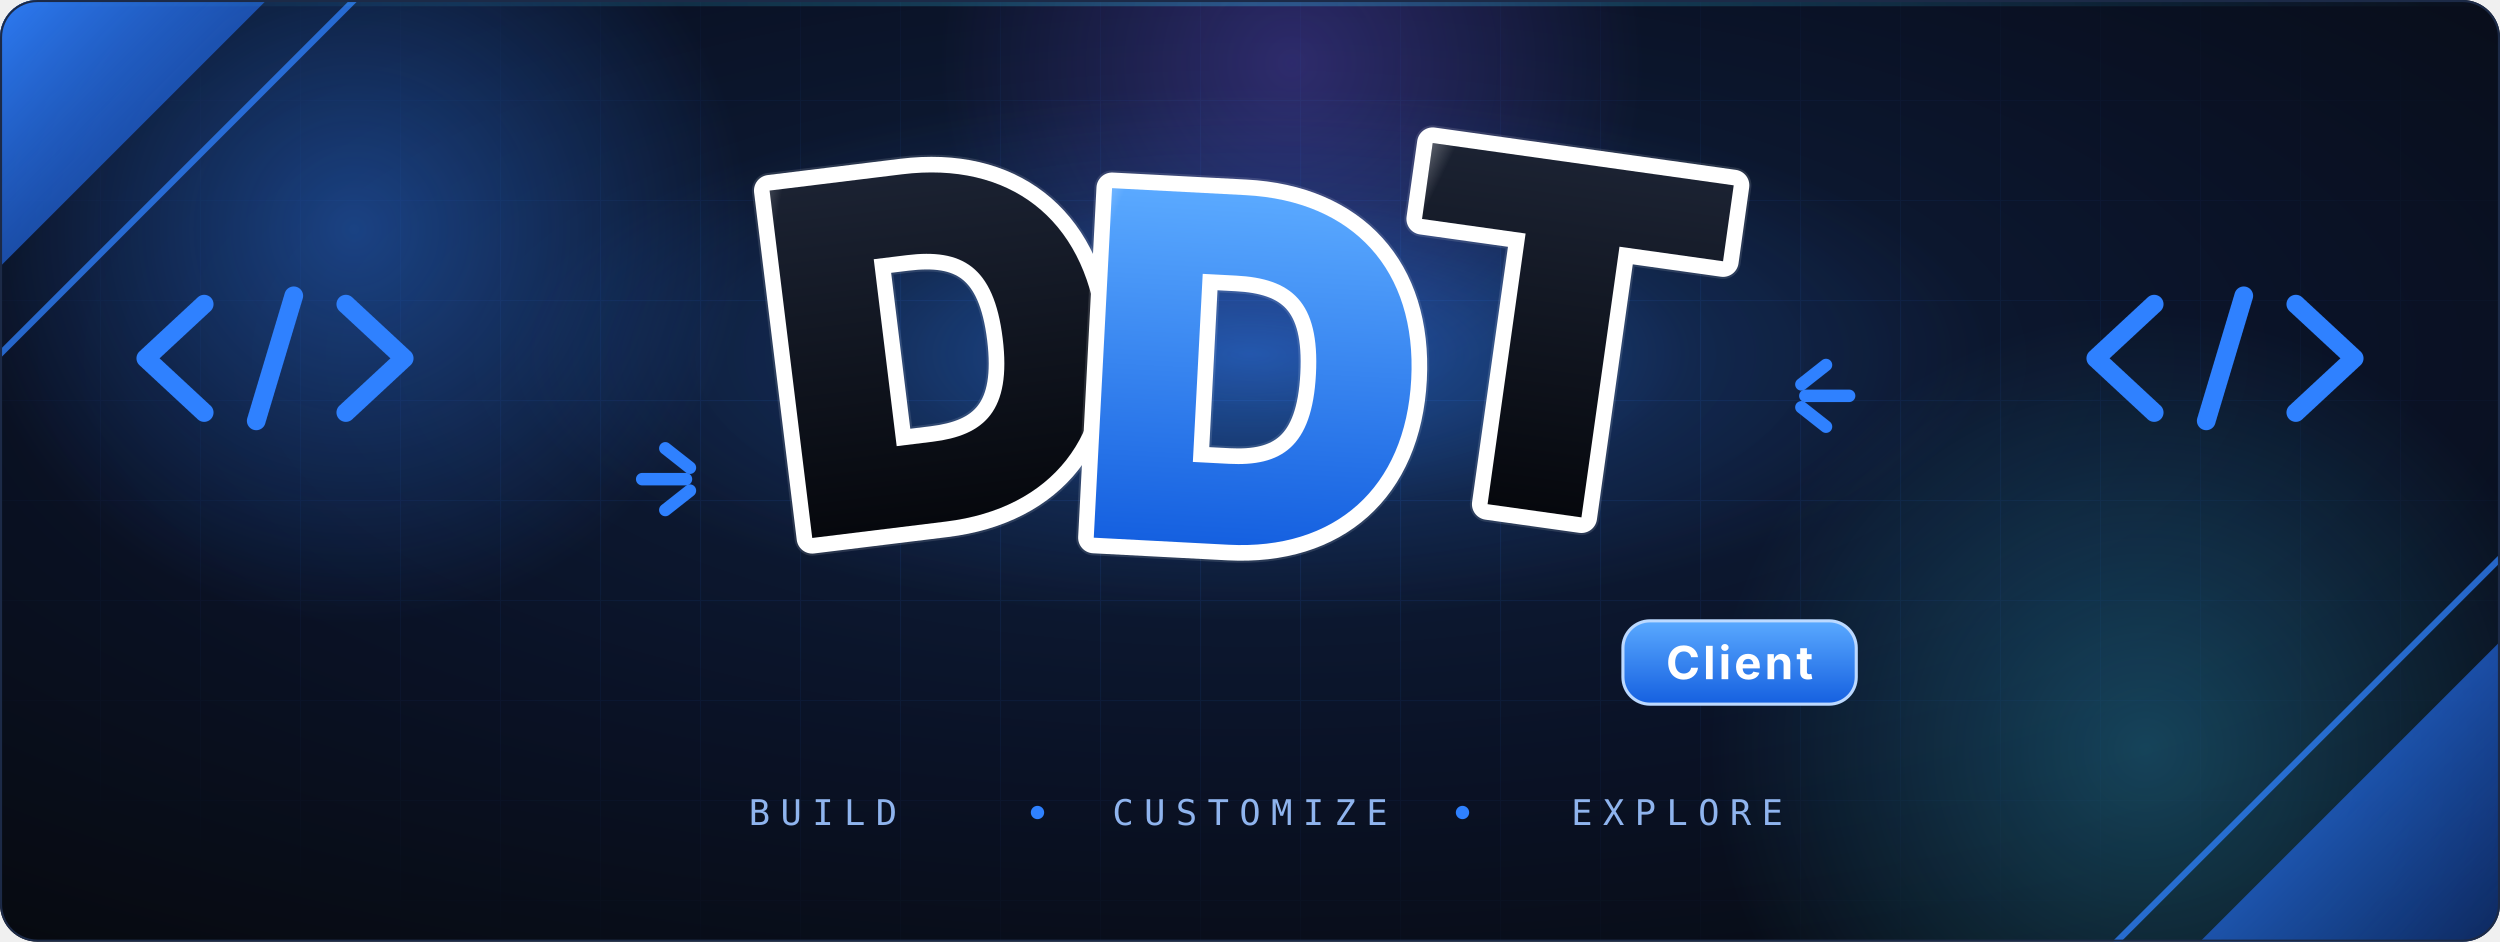
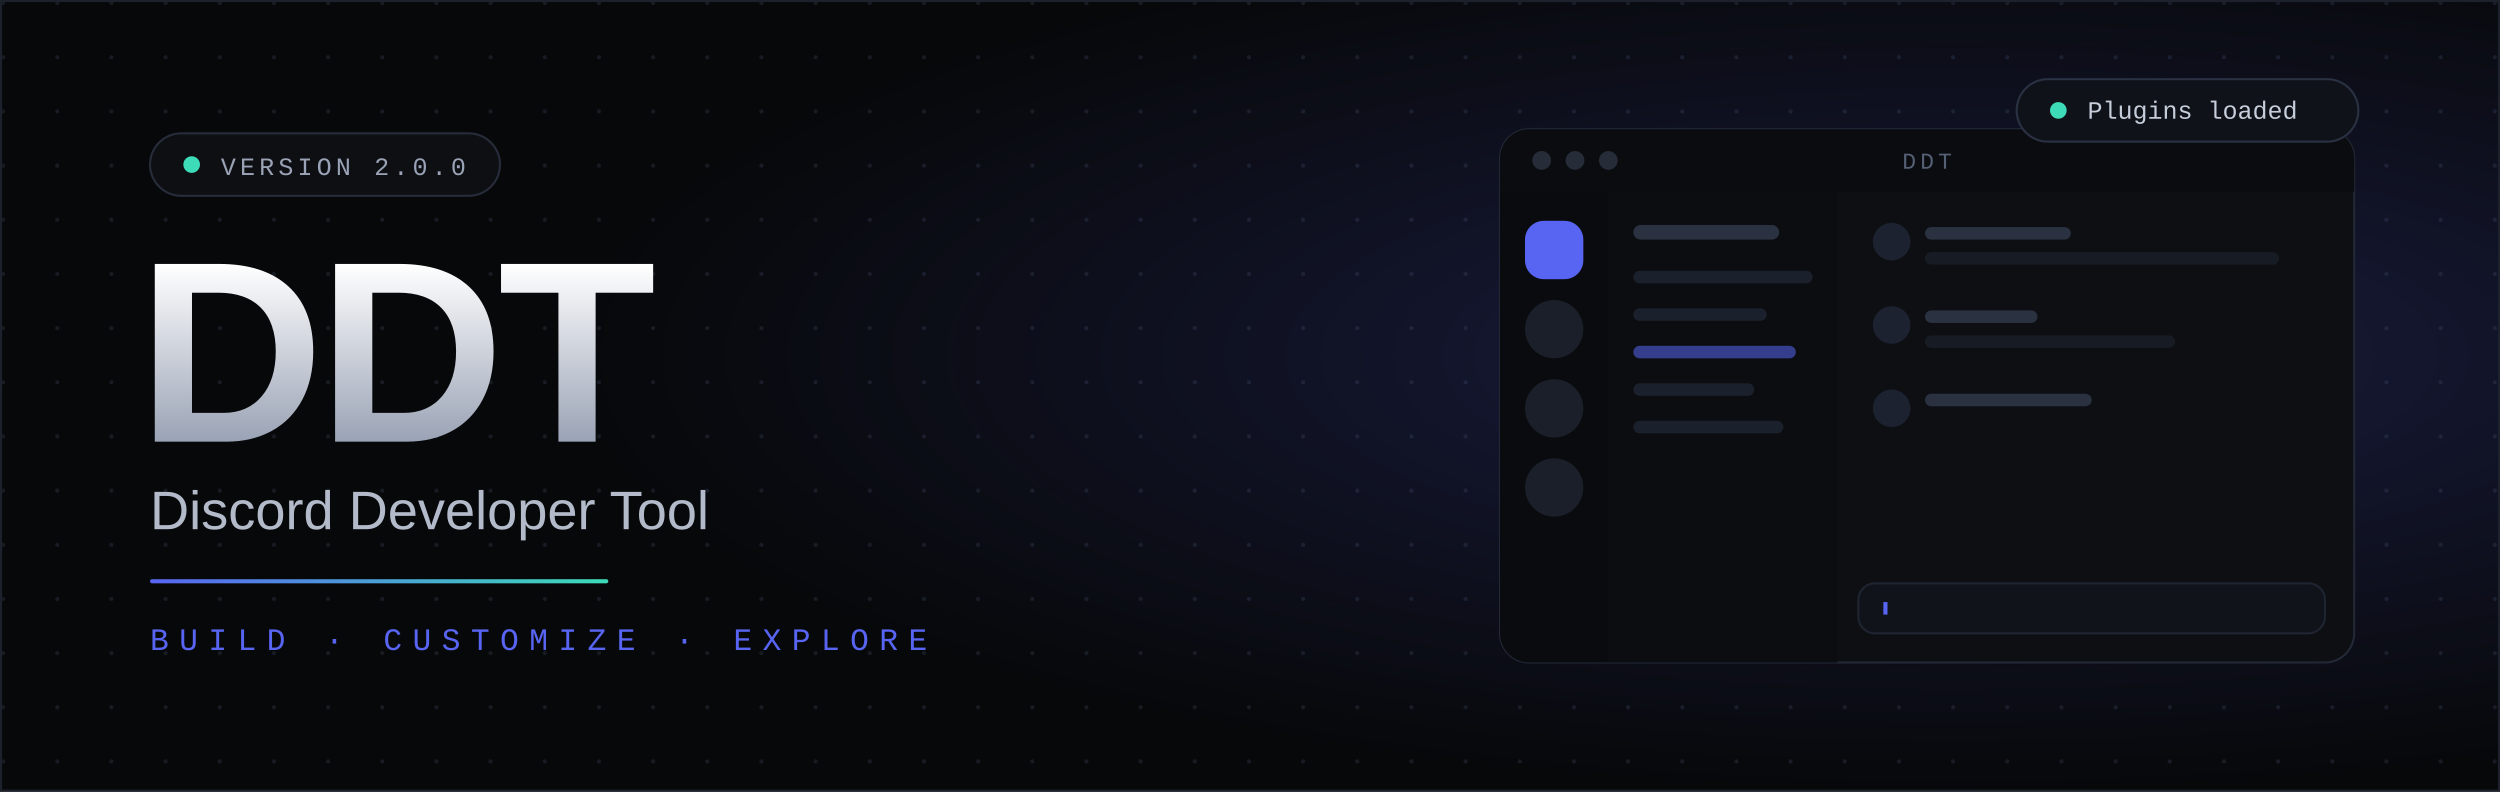
- <svg xmlns="http://www.w3.org/2000/svg" width="1200" height="452" viewBox="0 0 1200 452" role="img" aria-labelledby="t d">
+ <svg xmlns="http://www.w3.org/2000/svg" viewBox="0 0 1200 380" width="1200" height="380" role="img">
  <defs>
-     <clipPath id="frame">
-       <rect width="1200" height="452" rx="18" />
+     <pattern id="dots" width="26" height="26" patternUnits="userSpaceOnUse">
+       <circle cx="1.5" cy="1.5" r="1" fill="#171b22" />
+     </pattern>
+     <radialGradient id="glow" cx="78%" cy="45%" r="55%">
+       <stop offset="0" stop-color="#5865F2" stop-opacity=".22" />
+       <stop offset="1" stop-color="#5865F2" stop-opacity="0" />
+     </radialGradient>
+     <linearGradient id="word" x1="0" y1="0" x2="0" y2="1">
+       <stop offset="0" stop-color="#ffffff" />
+       <stop offset="1" stop-color="#9aa3b5" />
+     </linearGradient>
+     <linearGradient id="bar" x1="0" y1="0" x2="1" y2="0">
+       <stop offset="0" stop-color="#5865F2" />
+       <stop offset="1" stop-color="#3ddbb8" />
+     </linearGradient>
+     <clipPath id="win">
+       <rect x="720" y="62" width="410" height="256" rx="14" />
    </clipPath>
-     <clipPath id="clipa">
-       <path transform="translate(-83.4,84)" d="M75.5 0C126.6 0 159 -31.5 159 -83.9C159 -136.4 126.6 -168 74.9 -168H10.8V0ZM56.4 -38.8V-129.2H72.4C98.8 -129.2 113.2 -119.1 113.2 -83.9C113.2 -48.8 98.8 -38.8 73.7 -38.8Z" />
-     </clipPath>
-     <clipPath id="clipb">
-       <path transform="translate(-83.4,84)" d="M75.5 0C126.6 0 159 -31.5 159 -83.9C159 -136.4 126.6 -168 74.9 -168H10.8V0ZM56.4 -38.8V-129.2H72.4C98.8 -129.2 113.2 -119.1 113.2 -83.9C113.2 -48.8 98.8 -38.8 73.7 -38.8Z" />
-     </clipPath>
-     <clipPath id="clipc">
-       <path transform="translate(-79.3,84)" d="M6.3 -131.2H56.5V0H102V-131.2H152.2V-168H6.3Z" />
-     </clipPath>
-     <radialGradient id="bg" cx="50%" cy="38%" r="80%">
-       <stop offset="0" stop-color="#10213f" />
-       <stop offset=".55" stop-color="#0a1226" />
-       <stop offset="1" stop-color="#070a10" />
-     </radialGradient>
-     <radialGradient id="orbB">
-       <stop offset="0" stop-color="#2f81ff" stop-opacity=".42" />
-       <stop offset="1" stop-color="#2f81ff" stop-opacity="0" />
-     </radialGradient>
-     <radialGradient id="orbC">
-       <stop offset="0" stop-color="#38d5ff" stop-opacity=".26" />
-       <stop offset="1" stop-color="#38d5ff" stop-opacity="0" />
-     </radialGradient>
-     <radialGradient id="orbV">
-       <stop offset="0" stop-color="#7c5cff" stop-opacity=".30" />
-       <stop offset="1" stop-color="#7c5cff" stop-opacity="0" />
-     </radialGradient>
-     <radialGradient id="glow">
-       <stop offset="0" stop-color="#2f81ff" stop-opacity=".55" />
-       <stop offset=".6" stop-color="#2f81ff" stop-opacity=".12" />
-       <stop offset="1" stop-color="#2f81ff" stop-opacity="0" />
-     </radialGradient>
-     <linearGradient id="blk" x1="0" y1="0" x2="0" y2="1">
-       <stop offset="0" stop-color="#1b2232" />
-       <stop offset="1" stop-color="#06080d" />
-     </linearGradient>
-     <linearGradient id="blu" x1="0" y1="0" x2="0" y2="1">
-       <stop offset="0" stop-color="#5aa9ff" />
-       <stop offset="1" stop-color="#1560e0" />
-     </linearGradient>
-     <linearGradient id="shimmer" x1="0" y1="0" x2="1" y2="0">
-       <stop offset="0" stop-color="#fff" stop-opacity="0" />
-       <stop offset=".5" stop-color="#fff" stop-opacity=".62" />
-       <stop offset="1" stop-color="#fff" stop-opacity="0" />
-     </linearGradient>
-     <linearGradient id="scan" x1="0" y1="0" x2="1" y2="0">
-       <stop offset="0" stop-color="#38d5ff" stop-opacity="0" />
-       <stop offset=".5" stop-color="#38d5ff" stop-opacity=".55" />
-       <stop offset="1" stop-color="#38d5ff" stop-opacity="0" />
-     </linearGradient>
-     <linearGradient id="corner" x1="0" y1="0" x2="1" y2="1">
-       <stop offset="0" stop-color="#2f81ff" stop-opacity=".95" />
-       <stop offset="1" stop-color="#1448b8" stop-opacity=".45" />
-     </linearGradient>
-     <pattern id="gridPat" width="48" height="48" patternUnits="userSpaceOnUse">
-       <path d="M48 0H0V48" fill="none" stroke="#2f81ff" stroke-opacity=".13" stroke-width="1" />
-     </pattern>
-     <radialGradient id="gm" cx="50%" cy="46%" r="62%">
-       <stop offset="0" stop-color="#fff" />
-       <stop offset="1" stop-color="#000" />
-     </radialGradient>
-     <mask id="gridMask">
-       <rect width="1200" height="452" fill="url(#gm)" />
-     </mask>
-     <style>
- text{font-family:Inter,'Segoe UI',system-ui,-apple-system,Roboto,Helvetica,Arial,sans-serif}
- .mono{font-family:'JetBrains Mono','Fira Code','SF Mono',Consolas,'DejaVu Sans Mono',Menlo,monospace}
- .fb{transform-box:fill-box;transform-origin:center}
- .fl{transform-box:fill-box;transform-origin:left center}
- 
- .orb{animation:drift 16s ease-in-out infinite alternate}
- .o2{animation-duration:19s;animation-delay:-6s}.o3{animation-duration:22s;animation-delay:-11s}
- @keyframes drift{from{transform:translate(0,0)}to{transform:translate(46px,30px)}}
- .grid{animation:gridmove 3.2s linear infinite}
- @keyframes gridmove{from{transform:translateY(0)}to{transform:translateY(48px)}}
- .pt{opacity:0;animation-name:rise;animation-timing-function:linear;animation-iteration-count:infinite}
- @keyframes rise{0%{transform:translateY(0);opacity:0}12%{opacity:.9}85%{opacity:.7}100%{transform:translateY(-480px);opacity:0}}
- .scan{animation:scan 7s linear infinite;opacity:.5}
- @keyframes scan{0%{transform:translateY(-6px);opacity:0}8%{opacity:.5}92%{opacity:.5}100%{transform:translateY(458px);opacity:0}}
- .glow{animation:glowp 4.2s ease-in-out infinite alternate}
- @keyframes glowp{from{opacity:.55}to{opacity:1}}
- .cTL{animation:cin1 .9s cubic-bezier(.2,.9,.2,1) both}
- .cBR{animation:cin2 .9s cubic-bezier(.2,.9,.2,1) .15s both}
- @keyframes cin1{from{transform:translate(-150px,-150px)}}
- @keyframes cin2{from{transform:translate(150px,150px)}}
- .draw{stroke-dasharray:1;stroke-dashoffset:0;animation:draw .55s ease-out both}
- @keyframes draw{from{stroke-dashoffset:1}}
- .pulseL,.pulseR{animation:bpulse 3.2s ease-in-out 1.6s infinite}
- .pulseR{animation-delay:2.4s}
- @keyframes bpulse{0%,100%{opacity:1}50%{opacity:.45}}
- .burst{animation:bflash 3.2s ease-in-out 2.2s infinite}
- .bl2{animation-delay:3s}
- @keyframes bflash{0%,100%{opacity:1}50%{opacity:.3}}
- .pop{animation:pop .8s cubic-bezier(.2,1.5,.4,1) both}
- @keyframes pop{from{opacity:0;transform:translateY(46px) scale(.55) rotate(-10deg)}}
- .flt{animation:flt 4.6s ease-in-out infinite alternate}
- @keyframes flt{from{transform:translateY(-3px)}to{transform:translateY(4px)}}
- .shim{animation:shim 5.5s ease-in-out infinite;transform:translateX(0)}
- @keyframes shim{0%{transform:translateX(-40px)}22%,100%{transform:translateX(330px)}}
- .pill{animation:pill .6s cubic-bezier(.2,1.6,.4,1) both}
- @keyframes pill{from{opacity:0;transform:scale(.5)}}
- .pillshine{animation:pshine 3.6s ease-in-out 3.6s infinite}
- @keyframes pshine{0%,100%{stroke-opacity:.9}50%{stroke-opacity:.25}}
- .tag{animation:tag .7s ease-out both}
- @keyframes tag{from{opacity:0;transform:translateY(14px)}}
- @media (prefers-reduced-motion:reduce){.orb,.grid,.pt,.scan,.glow,.pulseL,.pulseR,.burst,.flt,.shim,.pillshine,.pop,.tag,.draw,.cTL,.cBR,.pill{animation:none!important}.pt{display:none}}
- </style>
  </defs>
-   <rect width="1200" height="452" rx="18" fill="url(#bg)" />
-   <g clip-path="url(#frame)">
-     <circle class="orb o1" cx="170" cy="110" r="190" fill="url(#orbB)" />
-     <circle class="orb o2" cx="1030" cy="360" r="210" fill="url(#orbC)" />
-     <circle class="orb o3" cx="620" cy="30" r="170" fill="url(#orbV)" />
-     <g mask="url(#gridMask)">
-       <g class="grid">
-         <rect x="0" y="-48" width="1200" height="540" fill="url(#gridPat)" />
-       </g>
-     </g>
-     <g class="cTL">
-       <polygon points="0,0 0,128 128,0" fill="url(#corner)" />
-       <line x1="0" y1="170" x2="170" y2="0" stroke="#2f81ff" stroke-width="3" stroke-linecap="round" opacity=".75" />
-     </g>
-     <g class="cBR">
-       <polygon points="1200,452 1200,308 1056,452" fill="url(#corner)" />
-       <line x1="1200" y1="268" x2="1016" y2="452" stroke="#2f81ff" stroke-width="3" stroke-linecap="round" opacity=".75" />
-     </g>
-     <circle class="pt" cx="946" cy="462" r="2.4" fill="#ffffff" style="animation-duration:12.1s;animation-delay:-10.2s" />
-     <circle class="pt" cx="1060" cy="462" r="2.4" fill="#ffffff" style="animation-duration:8.1s;animation-delay:-10.5s" />
-     <circle class="pt" cx="401" cy="462" r="1.2" fill="#5aa9ff" style="animation-duration:8.8s;animation-delay:-1.2s" />
-     <circle class="pt" cx="831" cy="462" r="2.5" fill="#5aa9ff" style="animation-duration:10.9s;animation-delay:-8.0s" />
-     <circle class="pt" cx="50" cy="462" r="2.3" fill="#5aa9ff" style="animation-duration:7.4s;animation-delay:-0.5s" />
-     <circle class="pt" cx="81" cy="462" r="2.2" fill="#5aa9ff" style="animation-duration:9.0s;animation-delay:-7.7s" />
-     <circle class="pt" cx="1083" cy="462" r="1.4" fill="#5aa9ff" style="animation-duration:8.8s;animation-delay:-0.1s" />
-     <circle class="pt" cx="956" cy="462" r="2.0" fill="#5aa9ff" style="animation-duration:9.4s;animation-delay:-7.2s" />
-     <circle class="pt" cx="540" cy="462" r="1.5" fill="#5aa9ff" style="animation-duration:8.4s;animation-delay:-3.8s" />
-     <circle class="pt" cx="1173" cy="462" r="2.2" fill="#ffffff" style="animation-duration:9.4s;animation-delay:-11.0s" />
-     <circle class="pt" cx="156" cy="462" r="2.5" fill="#5aa9ff" style="animation-duration:12.1s;animation-delay:-0.0s" />
-     <circle class="pt" cx="127" cy="462" r="1.8" fill="#5aa9ff" style="animation-duration:12.9s;animation-delay:-5.2s" />
-     <circle class="pt" cx="1179" cy="462" r="2.0" fill="#5aa9ff" style="animation-duration:11.7s;animation-delay:-3.5s" />
-     <circle class="pt" cx="657" cy="462" r="1.5" fill="#5aa9ff" style="animation-duration:12.8s;animation-delay:-9.9s" />
-     <circle class="pt" cx="295" cy="462" r="1.4" fill="#ffffff" style="animation-duration:7.6s;animation-delay:-0.8s" />
-     <circle class="pt" cx="383" cy="462" r="2.1" fill="#5aa9ff" style="animation-duration:8.1s;animation-delay:-6.6s" />
-     <circle class="pt" cx="878" cy="462" r="2.0" fill="#5aa9ff" style="animation-duration:7.7s;animation-delay:-5.5s" />
-     <circle class="pt" cx="20" cy="462" r="1.4" fill="#38d5ff" style="animation-duration:12.8s;animation-delay:-10.4s" />
-     <circle class="pt" cx="60" cy="462" r="1.3" fill="#7c5cff" style="animation-duration:9.4s;animation-delay:-11.1s" />
-     <circle class="pt" cx="225" cy="462" r="1.1" fill="#5aa9ff" style="animation-duration:7.9s;animation-delay:-5.7s" />
-     <circle class="pt" cx="693" cy="462" r="2.3" fill="#5aa9ff" style="animation-duration:9.3s;animation-delay:-1.0s" />
-     <circle class="pt" cx="517" cy="462" r="1.0" fill="#5aa9ff" style="animation-duration:9.2s;animation-delay:-8.1s" />
-     <circle class="pt" cx="1010" cy="462" r="2.3" fill="#5aa9ff" style="animation-duration:7.8s;animation-delay:-5.0s" />
-     <circle class="pt" cx="656" cy="462" r="2.5" fill="#5aa9ff" style="animation-duration:11.9s;animation-delay:-3.2s" />
-     <circle class="pt" cx="344" cy="462" r="2.2" fill="#ffffff" style="animation-duration:12.6s;animation-delay:-2.6s" />
-     <circle class="pt" cx="1008" cy="462" r="2.0" fill="#5aa9ff" style="animation-duration:9.5s;animation-delay:-1.3s" />
-     <circle class="pt" cx="1069" cy="462" r="2.5" fill="#38d5ff" style="animation-duration:8.4s;animation-delay:-9.2s" />
-     <circle class="pt" cx="881" cy="462" r="2.3" fill="#5aa9ff" style="animation-duration:10.6s;animation-delay:-3.8s" />
-     <circle class="pt" cx="160" cy="462" r="1.2" fill="#7c5cff" style="animation-duration:9.9s;animation-delay:-8.5s" />
-     <circle class="pt" cx="171" cy="462" r="1.4" fill="#5aa9ff" style="animation-duration:12.5s;animation-delay:-2.7s" />
-     <rect class="scan" x="0" y="0" width="1200" height="3" fill="url(#scan)" />
-     <ellipse class="glow" cx="600.0" cy="170" rx="360" ry="128" fill="url(#glow)" />
-     <g class="br pulseL" transform="translate(132,172)" fill="none" stroke="#2f81ff" stroke-width="9" stroke-linecap="round" stroke-linejoin="round">
-       <polyline class="draw" pathLength="1" points="-34,-26 -62,0 -34,26" style="animation-delay:.30s" />
-       <line class="draw" pathLength="1" x1="9" y1="-30" x2="-9" y2="30" style="animation-delay:.50s" />
-       <polyline class="draw" pathLength="1" points="34,-26 62,0 34,26" style="animation-delay:.70s" />
-     </g>
-     <g class="br pulseR" transform="translate(1068,172)" fill="none" stroke="#2f81ff" stroke-width="9" stroke-linecap="round" stroke-linejoin="round">
-       <polyline class="draw" pathLength="1" points="-34,-26 -62,0 -34,26" style="animation-delay:.30s" />
-       <line class="draw" pathLength="1" x1="9" y1="-30" x2="-9" y2="30" style="animation-delay:.50s" />
-       <polyline class="draw" pathLength="1" points="34,-26 62,0 34,26" style="animation-delay:.70s" />
-     </g>
-     <g transform="translate(338.2558,230)">
-       <g class="tag" style="animation-delay:1.35s">
-         <g class="burst bl" stroke="#2f81ff" stroke-width="6" stroke-linecap="round" fill="none">
-           <line x1="-7.1" y1="-5.5" x2="-18.9" y2="-14.8" />
-           <line x1="-9" y1="0" x2="-30" y2="0" />
-           <line x1="-7.1" y1="5.5" x2="-18.9" y2="14.8" />
-         </g>
-       </g>
-     </g>
-     <g transform="translate(857.5723,190)">
-       <g class="tag" style="animation-delay:1.5s">
-         <g class="burst bl2" stroke="#2f81ff" stroke-width="6" stroke-linecap="round" fill="none">
-           <line x1="7.1" y1="-5.5" x2="18.9" y2="-14.8" />
-           <line x1="9" y1="0" x2="30" y2="0" />
-           <line x1="7.1" y1="5.5" x2="18.9" y2="14.8" />
-         </g>
-       </g>
-     </g>
-     <g transform="translate(451.7,166) rotate(-7)">
-       <g class="pop fb" style="animation-delay:0.5s">
-         <g class="flt fb" style="animation-delay:2.35s">
-           <path transform="translate(-83.4,84)" d="M75.5 0C126.6 0 159 -31.5 159 -83.9C159 -136.4 126.6 -168 74.9 -168H10.8V0ZM56.4 -38.8V-129.2H72.4C98.8 -129.2 113.2 -119.1 113.2 -83.9C113.2 -48.8 98.8 -38.8 73.7 -38.8Z" fill="none" stroke="#ffffff" stroke-width="17" stroke-linejoin="round" opacity=".12" />
-           <path transform="translate(-83.4,84)" d="M75.5 0C126.6 0 159 -31.5 159 -83.9C159 -136.4 126.6 -168 74.9 -168H10.8V0ZM56.4 -38.8V-129.2H72.4C98.8 -129.2 113.2 -119.1 113.2 -83.9C113.2 -48.8 98.8 -38.8 73.7 -38.8Z" fill="url(#blk)" stroke="#ffffff" stroke-width="15" stroke-linejoin="round" paint-order="stroke" />
-           <g clip-path="url(#clipa)">
-             <g class="shim" style="animation-delay:2.0s">
-               <rect x="-150.2" y="-168" width="56.7" height="336" fill="url(#shimmer)" transform="skewX(-18)" />
-             </g>
-           </g>
-         </g>
-       </g>
-     </g>
-     <g transform="translate(601.9,178) rotate(3)">
-       <g class="pop fb" style="animation-delay:0.62s">
-         <g class="flt fb" style="animation-delay:2.82s">
-           <path transform="translate(-83.4,84)" d="M75.5 0C126.6 0 159 -31.5 159 -83.9C159 -136.4 126.6 -168 74.9 -168H10.8V0ZM56.4 -38.8V-129.2H72.4C98.8 -129.2 113.2 -119.1 113.2 -83.9C113.2 -48.8 98.8 -38.8 73.7 -38.8Z" fill="none" stroke="#ffffff" stroke-width="17" stroke-linejoin="round" opacity=".12" />
-           <path transform="translate(-83.4,84)" d="M75.5 0C126.6 0 159 -31.5 159 -83.9C159 -136.4 126.6 -168 74.9 -168H10.8V0ZM56.4 -38.8V-129.2H72.4C98.8 -129.2 113.2 -119.1 113.2 -83.9C113.2 -48.8 98.8 -38.8 73.7 -38.8Z" fill="url(#blu)" stroke="#ffffff" stroke-width="15" stroke-linejoin="round" paint-order="stroke" />
-           <g clip-path="url(#clipb)">
-             <g class="shim" style="animation-delay:2.1s">
-               <rect x="-150.2" y="-168" width="56.7" height="336" fill="url(#shimmer)" transform="skewX(-18)" />
-             </g>
-           </g>
-         </g>
-       </g>
-     </g>
-     <g transform="translate(748.3,162) rotate(8)">
-       <g class="pop fb" style="animation-delay:0.74s">
-         <g class="flt fb" style="animation-delay:3.29s">
-           <path transform="translate(-79.3,84)" d="M6.3 -131.2H56.5V0H102V-131.2H152.2V-168H6.3Z" fill="none" stroke="#ffffff" stroke-width="17" stroke-linejoin="round" opacity=".12" />
-           <path transform="translate(-79.3,84)" d="M6.3 -131.2H56.5V0H102V-131.2H152.2V-168H6.3Z" fill="url(#blk)" stroke="#ffffff" stroke-width="15" stroke-linejoin="round" paint-order="stroke" />
-           <g clip-path="url(#clipc)">
-             <g class="shim" style="animation-delay:2.2s">
-               <rect x="-142.7" y="-168" width="53.9" height="336" fill="url(#shimmer)" transform="skewX(-18)" />
-             </g>
-           </g>
-         </g>
-       </g>
-     </g>
-     <clipPath id="subClip">
-       <rect x="305" y="294" width="0" height="48">
-         <animate attributeName="width" values="4;24.5;45.1;65.6;86.2;106.7;127.3;147.8;168.4;188.9;209.5;230;250.5;271.1;291.6;312.2;332.7;353.3;373.8;394.4;414.9;435.5;456" calcMode="discrete" dur="1.0s" begin="1.9s" fill="freeze" />
-       </rect>
-     </clipPath>
-     <text x="309" y="328" font-size="26" font-weight="600" fill="#d7e6ff" textLength="452" lengthAdjust="spacing" clip-path="url(#subClip)" letter-spacing="3">DISCORD DEVELOPER TOOL</text>
-     <rect x="309" y="301" width="3" height="32" rx="1.5" fill="#5aa9ff" opacity="0">
-       <set attributeName="opacity" to="1" begin="1.9s" fill="freeze" />
-       <animate attributeName="x" values="309;329.5;350.1;370.6;391.2;411.7;432.3;452.8;473.4;493.9;514.5;535;555.5;576.1;596.6;617.2;637.7;658.3;678.8;699.4;719.9;740.5;761" calcMode="discrete" dur="1.0s" begin="1.9s" fill="freeze" />
-       <animate attributeName="opacity" values="1;0;1;0;1;0" calcMode="discrete" dur="1.1s" begin="2.95s" fill="freeze" />
+   <rect width="1200" height="380" fill="#07080a" />
+   <rect width="1200" height="380" fill="url(#dots)" />
+   <rect width="1200" height="380" fill="url(#glow)" />
+   <rect x="0.5" y="0.5" width="1199" height="379" fill="none" stroke="#1c212b" />
+   <rect x="72" y="64" width="168" height="30" rx="15" fill="#0d0f13" stroke="#262c3a" />
+   <circle cx="92" cy="79" r="4" fill="#3ddbb8">
+     <animate attributeName="opacity" values="1;.35;1" dur="2.4s" repeatCount="indefinite" />
+   </circle>
+   <text x="106" y="84" font-family="'SFMono-Regular', Consolas, 'Liberation Mono', Menlo, monospace" font-size="12" letter-spacing="2" fill="#9aa3b5">VERSION 2.0.0</text>
+   <text x="66" y="212" font-family="'Segoe UI', -apple-system, 'Helvetica Neue', Arial, sans-serif" font-size="124" font-weight="800" letter-spacing="-3" fill="url(#word)">DDT</text>
+   <text x="72" y="254" font-family="'Segoe UI', -apple-system, 'Helvetica Neue', Arial, sans-serif" font-size="26" font-weight="500" fill="#b3bbca">Discord Developer Tool</text>
+   <rect x="72" y="278" width="220" height="2" rx="1" fill="url(#bar)" />
+   <text x="72" y="312" font-family="'SFMono-Regular', Consolas, 'Liberation Mono', Menlo, monospace" font-size="15" letter-spacing="5" fill="#5865F2">BUILD  ·  CUSTOMIZE  ·  EXPLORE</text>
+   <rect x="720" y="62" width="410" height="256" rx="14" fill="#0d0f13" stroke="#222836" />
+   <g clip-path="url(#win)">
+     <rect x="720" y="62" width="410" height="30" fill="#0a0c10" />
+     <circle cx="740" cy="77" r="4.5" fill="#262c38" />
+     <circle cx="756" cy="77" r="4.5" fill="#262c38" />
+     <circle cx="772" cy="77" r="4.5" fill="#262c38" />
+     <text x="925" y="81" text-anchor="middle" font-family="'SFMono-Regular', Consolas, 'Liberation Mono', Menlo, monospace" font-size="11" letter-spacing="2" fill="#566074">DDT</text>
+     <rect x="720" y="92" width="52" height="226" fill="#090b0e" />
+     <rect x="732" y="106" width="28" height="28" rx="9" fill="#5865F2">
+       <animate attributeName="rx" values="9;14;9" dur="3s" repeatCount="indefinite" />
    </rect>
-     <g class="pill fb" style="animation-delay:3.0s">
-       <rect x="779" y="298" width="112" height="40" rx="13" fill="url(#blu)" />
-       <rect class="pillshine" x="779" y="298" width="112" height="40" rx="13" fill="none" stroke="#bcd9ff" stroke-width="1.5" />
-       <text x="835" y="326" text-anchor="middle" font-size="22" font-weight="700" fill="#fff" letter-spacing="1.5">Client</text>
-     </g>
-     <text class="tag mono" x="395" y="396" text-anchor="middle" font-size="17" fill="#8fb4ee" letter-spacing="5" style="animation-delay:3.25s">BUILD</text>
-     <text class="tag mono" x="600" y="396" text-anchor="middle" font-size="17" fill="#8fb4ee" letter-spacing="5" style="animation-delay:3.45s">CUSTOMIZE</text>
-     <text class="tag mono" x="805" y="396" text-anchor="middle" font-size="17" fill="#8fb4ee" letter-spacing="5" style="animation-delay:3.65s">EXPLORE</text>
-     <circle class="tag" cx="498" cy="390" r="3.2" fill="#2f81ff" style="animation-delay:3.4s" />
-     <circle class="tag" cx="702" cy="390" r="3.2" fill="#2f81ff" style="animation-delay:3.6s" />
+     <rect x="732" y="144" width="28" height="28" rx="14" fill="#1a1f29" />
+     <rect x="732" y="182" width="28" height="28" rx="14" fill="#1a1f29" />
+     <rect x="732" y="220" width="28" height="28" rx="14" fill="#1a1f29" />
+     <rect x="772" y="92" width="110" height="226" fill="#0b0d11" />
+     <rect x="784" y="108" width="70" height="7" rx="3.5" fill="#2a3140" />
+     <rect x="784" y="130" width="86" height="6" rx="3" fill="#1b212c" />
+     <rect x="784" y="148" width="64" height="6" rx="3" fill="#1b212c" />
+     <rect x="784" y="166" width="78" height="6" rx="3" fill="#5865F2" opacity=".55" />
+     <rect x="784" y="184" width="58" height="6" rx="3" fill="#1b212c" />
+     <rect x="784" y="202" width="72" height="6" rx="3" fill="#1b212c" />
+     <circle cx="908" cy="116" r="9" fill="#1c2230" />
+     <rect x="924" y="109" width="70" height="6" rx="3" fill="#2a3140" />
+     <rect x="924" y="121" width="170" height="6" rx="3" fill="#161b24" />
+     <circle cx="908" cy="156" r="9" fill="#1c2230" />
+     <rect x="924" y="149" width="54" height="6" rx="3" fill="#2a3140" />
+     <rect x="924" y="161" width="120" height="6" rx="3" fill="#161b24" />
+     <circle cx="908" cy="196" r="9" fill="#1c2230" />
+     <rect x="924" y="189" width="80" height="6" rx="3" fill="#2a3140" />
+     <rect x="924" y="201" width="0" height="6" rx="3" fill="url(#bar)">
+       <animate attributeName="width" values="0;150;150;0" keyTimes="0;.45;.85;1" dur="6s" repeatCount="indefinite" />
+     </rect>
+     <rect x="892" y="280" width="224" height="24" rx="8" fill="#10131a" stroke="#1e2430" />
+     <rect x="904" y="289" width="2" height="6" fill="#5865F2">
+       <animate attributeName="opacity" values="1;0;1" dur="1.1s" repeatCount="indefinite" />
+     </rect>
  </g>
-   <rect x=".5" y=".5" width="1199" height="451" rx="17.5" fill="none" stroke="#1c2a47" />
+   <g>
+     <animateTransform attributeName="transform" type="translate" values="22 0;0 0;0 0;22 0" keyTimes="0;.1;.8;1" dur="6s" repeatCount="indefinite" />
+     <animate attributeName="opacity" values="0;1;1;0" keyTimes="0;.1;.8;1" dur="6s" repeatCount="indefinite" />
+     <rect x="968" y="38" width="164" height="30" rx="15" fill="#0f1218" stroke="#2a3142" />
+     <circle cx="988" cy="53" r="4" fill="#3ddbb8" />
+     <text x="1002" y="57" font-family="'SFMono-Regular', Consolas, 'Liberation Mono', Menlo, monospace" font-size="12" fill="#c6cddb">Plugins loaded</text>
+   </g>
</svg>
